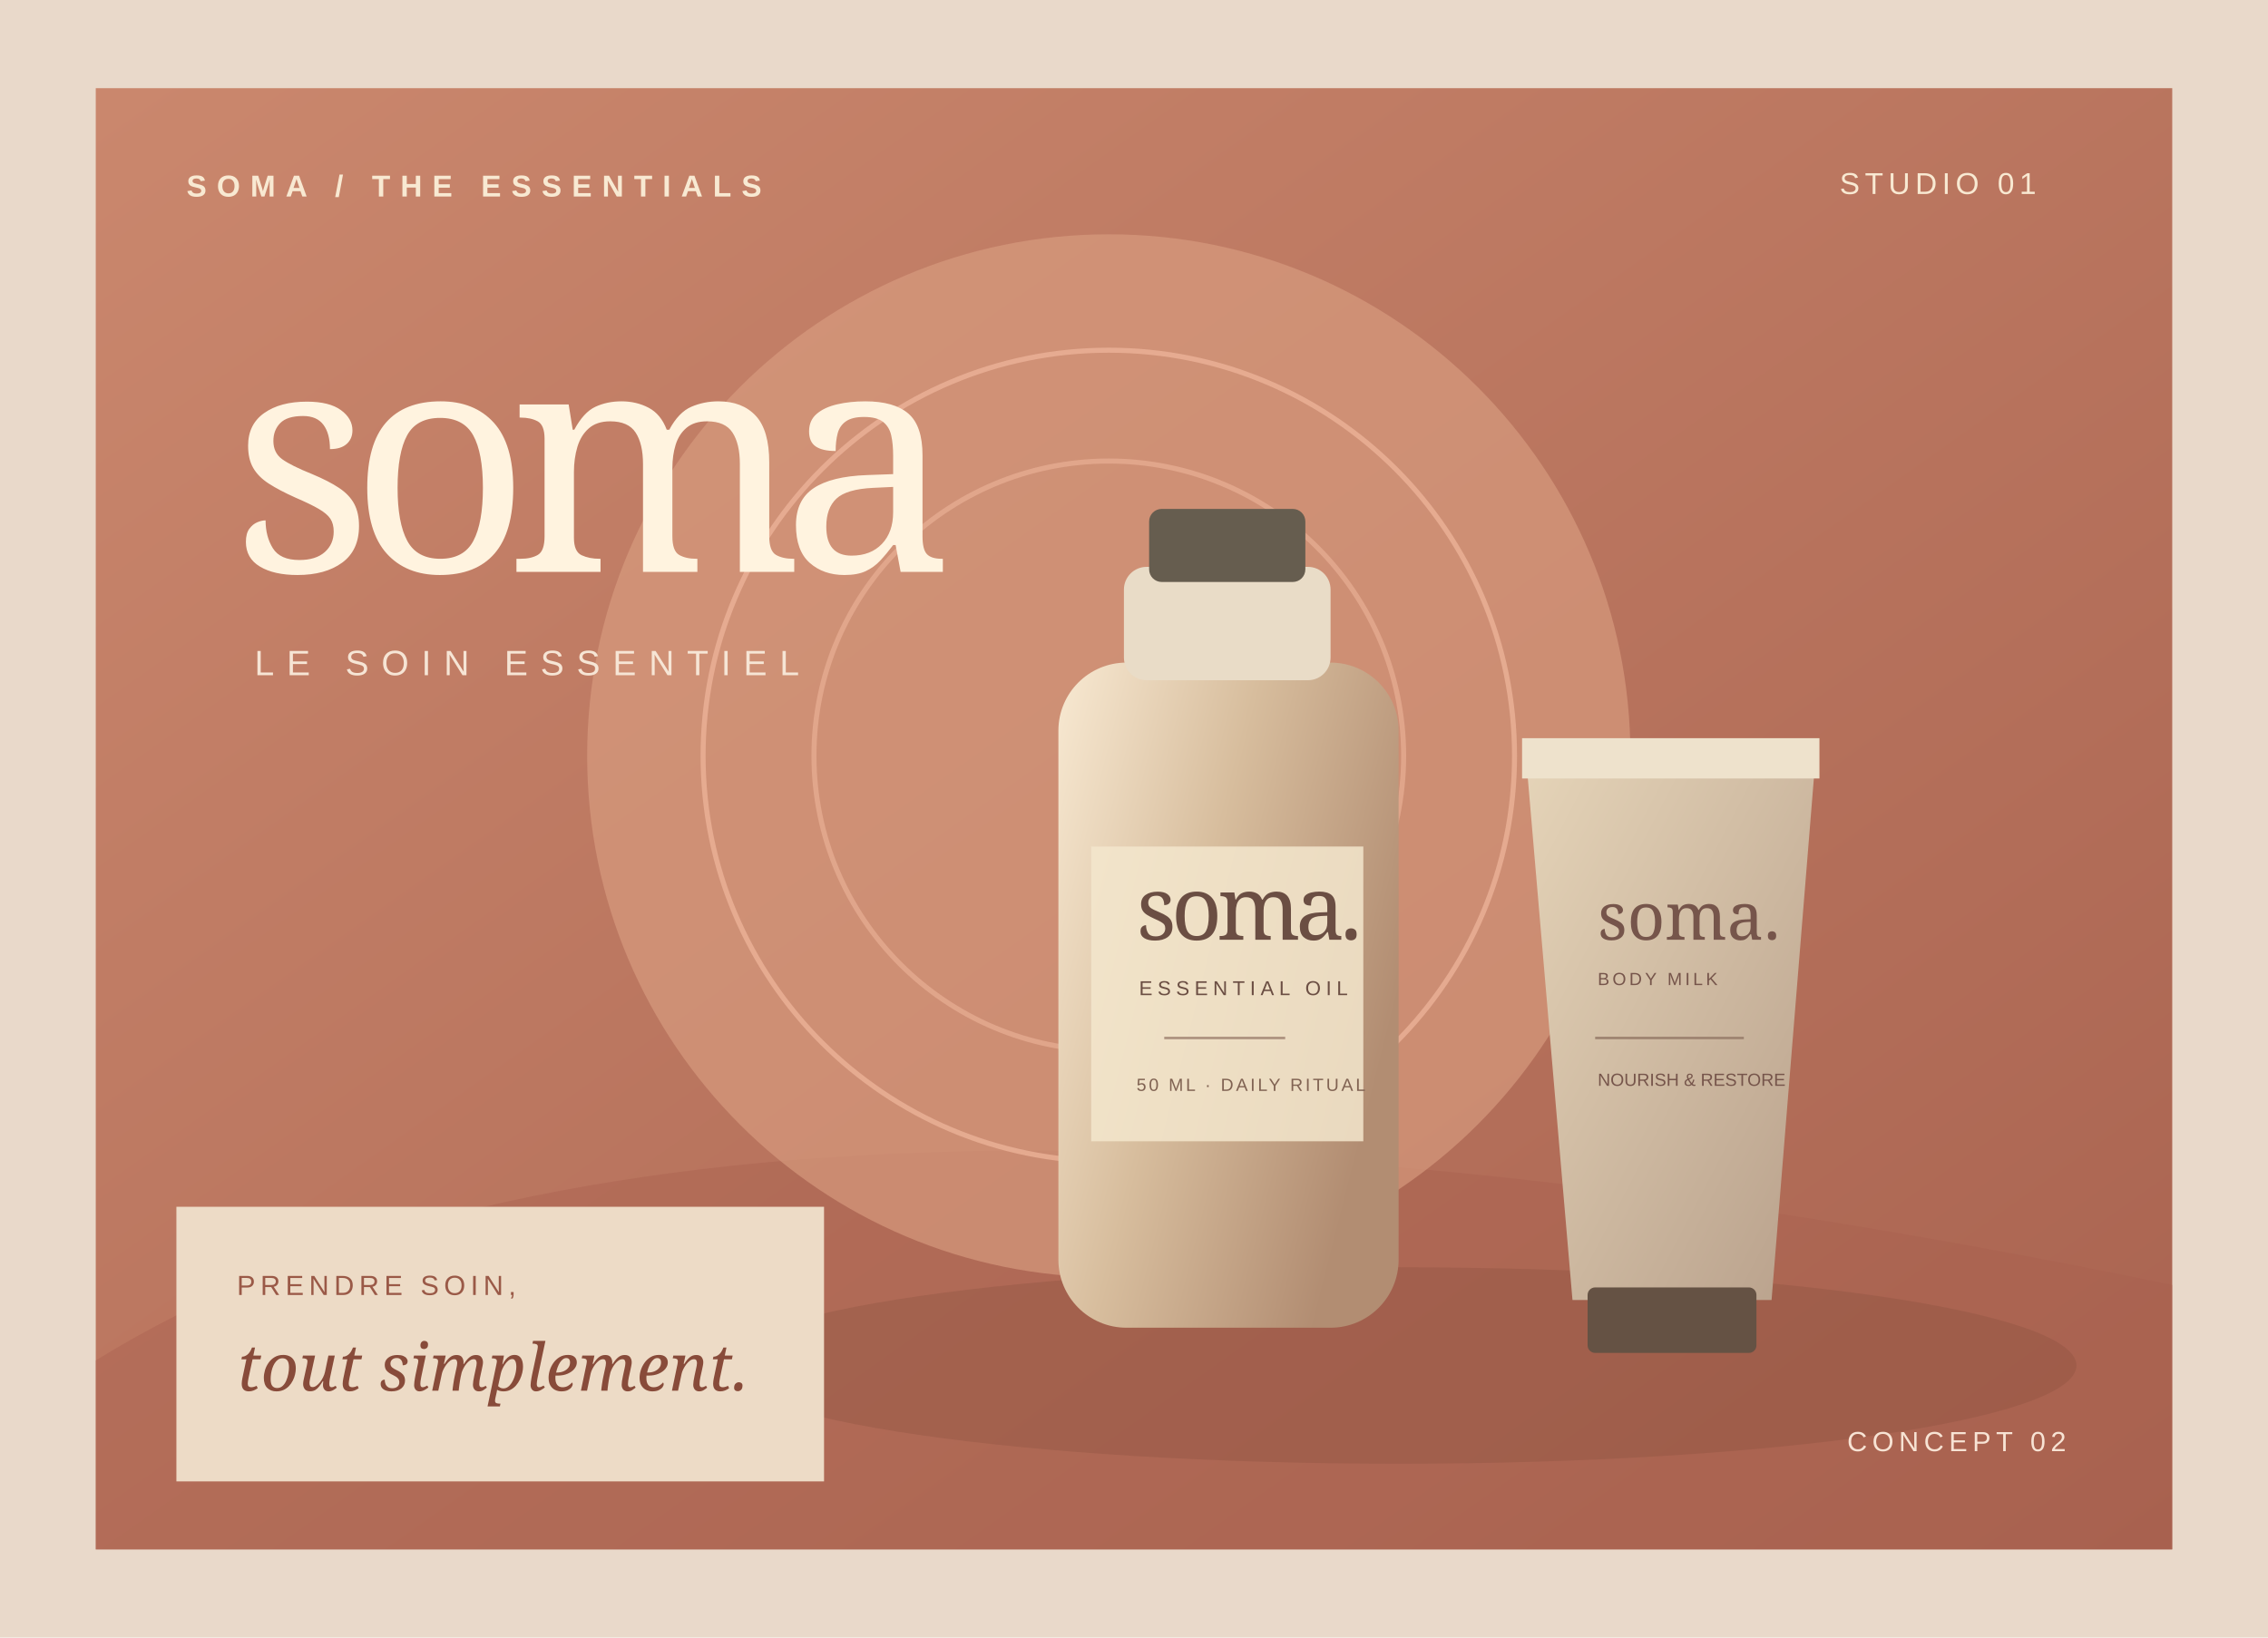
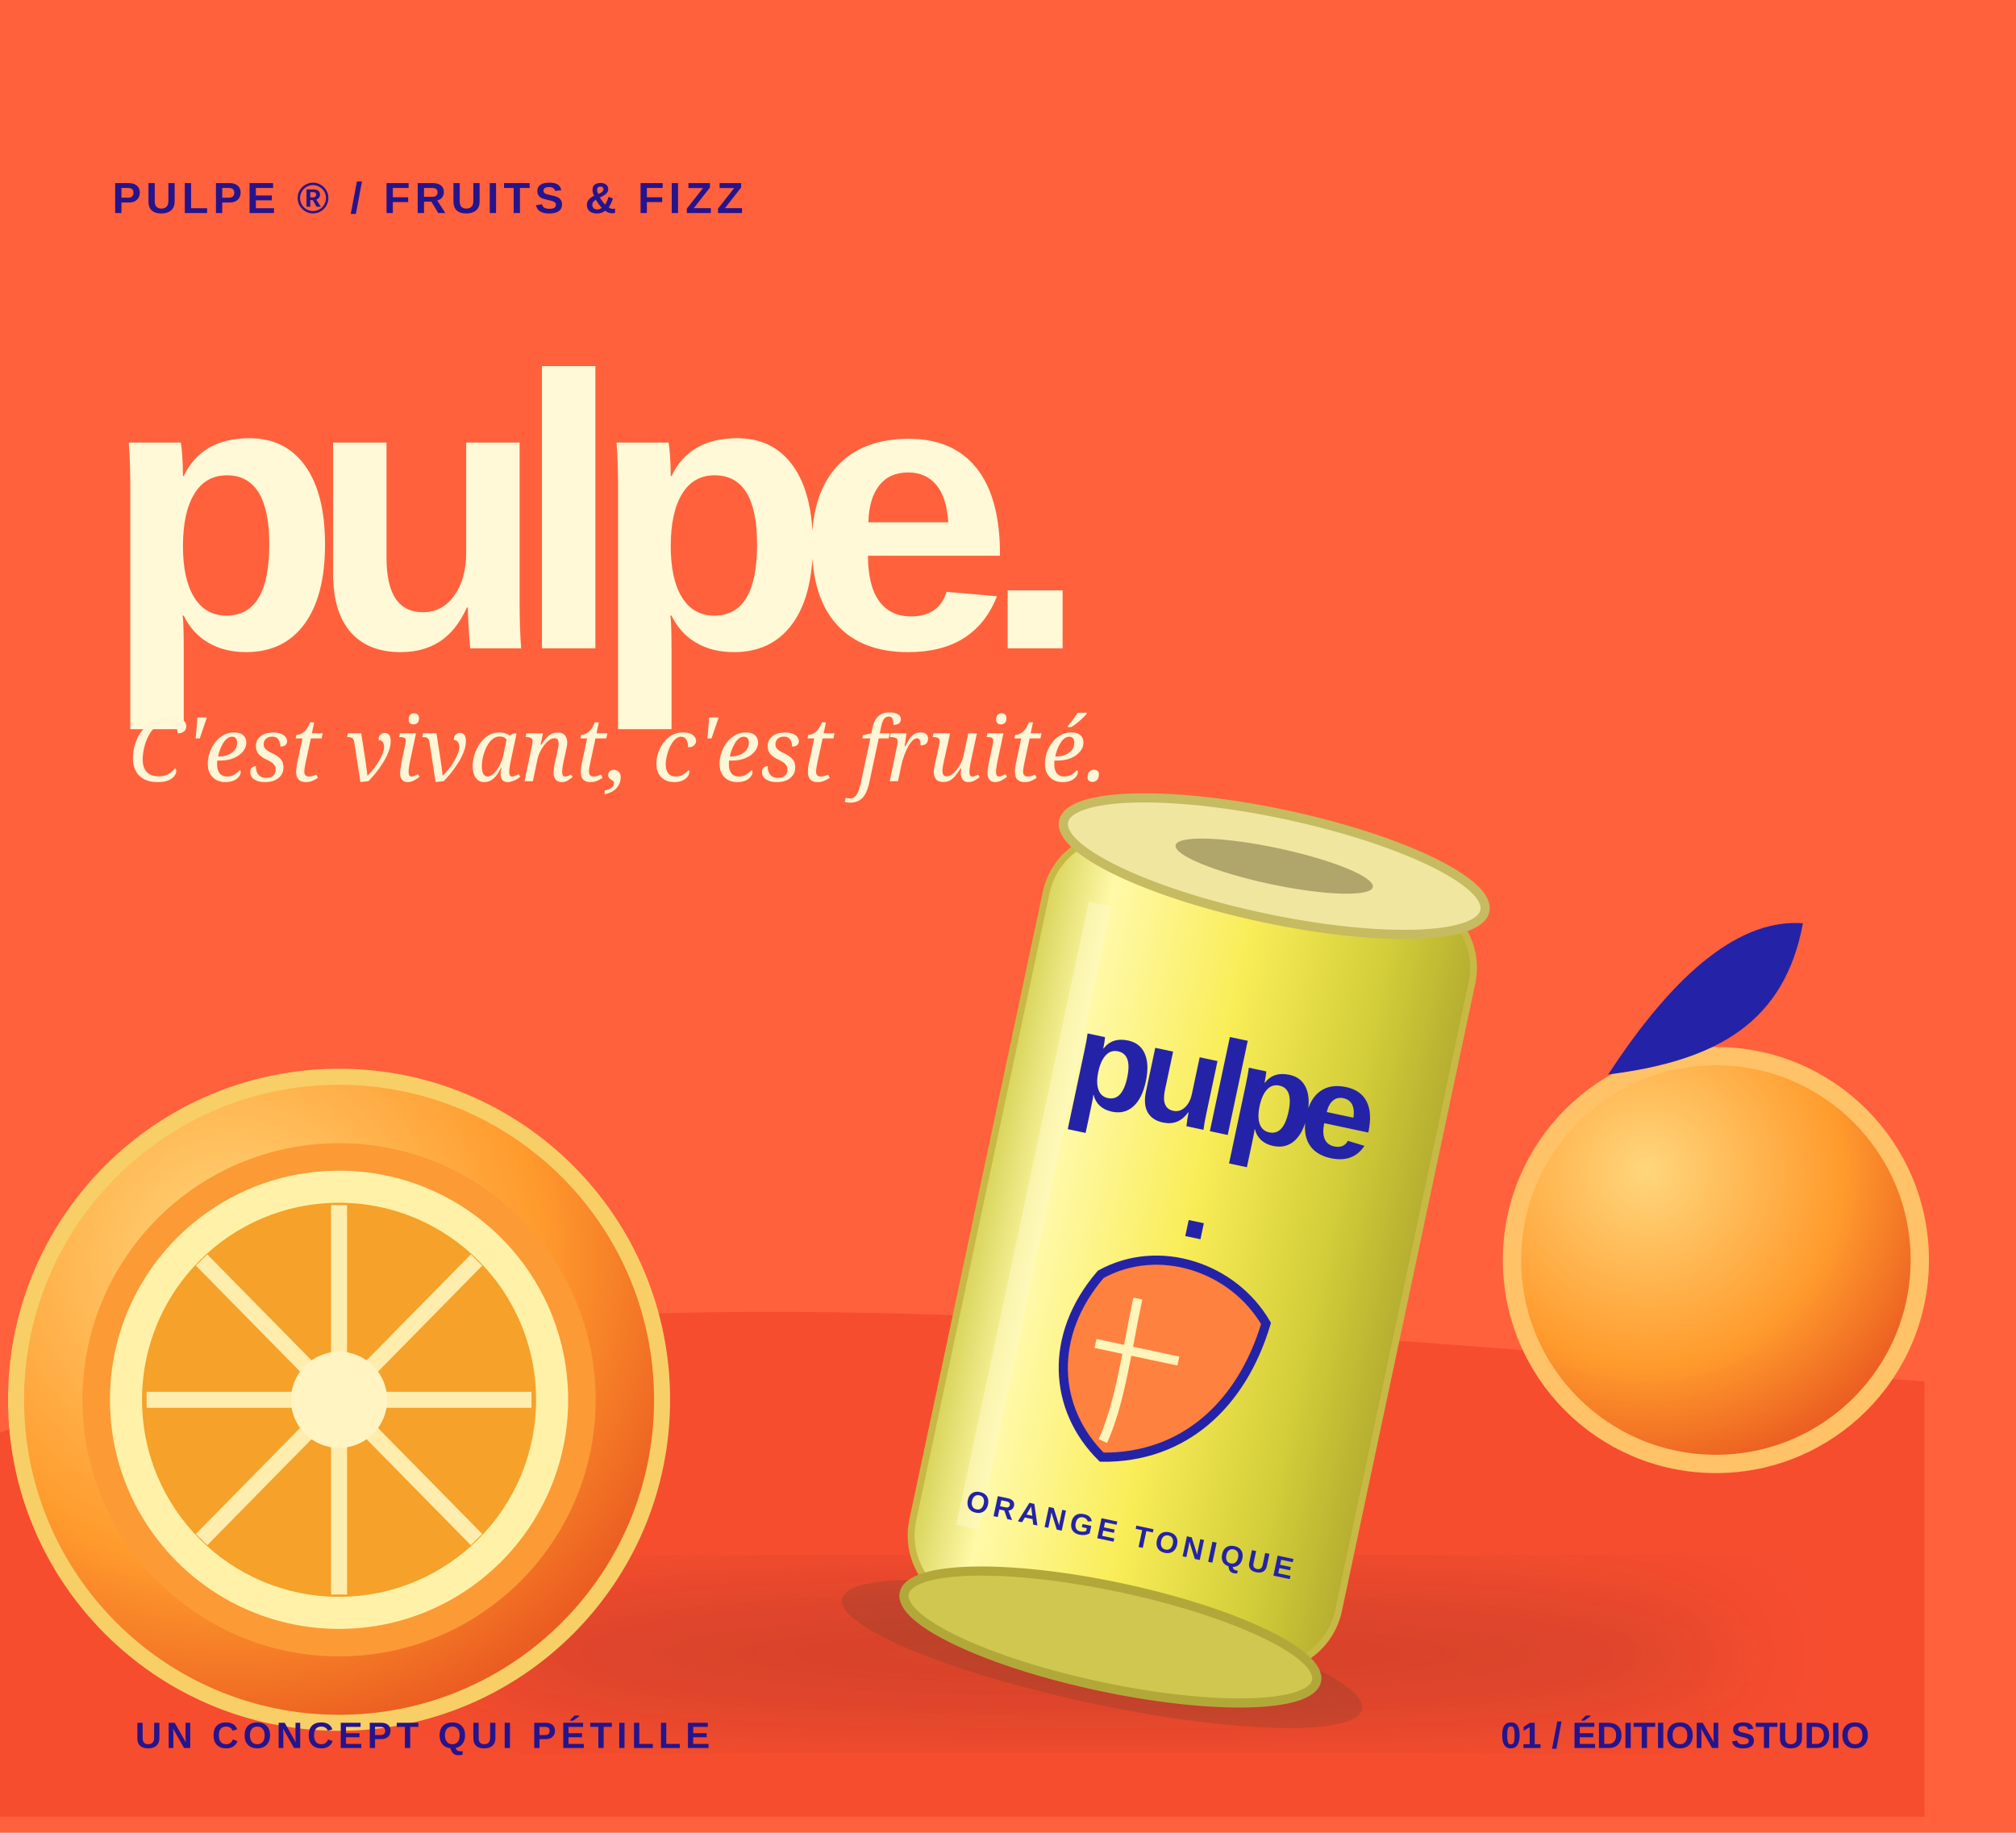
- <svg xmlns="http://www.w3.org/2000/svg" width="900" height="650" viewBox="0 0 900 650" role="img" aria-labelledby="title desc">
+ <svg xmlns="http://www.w3.org/2000/svg" viewBox="0 0 880 800" role="img" aria-labelledby="title desc">
  <defs>
-     <linearGradient id="terracotta" x1="0" y1="0" x2="1" y2="1">
-       <stop stop-color="#ca876d" />
-       <stop offset="1" stop-color="#a96350" />
+     <linearGradient id="can" x1="0" y1="0" x2="1" y2="0">
+       <stop stop-color="#D8D45B" />
+       <stop offset=".15" stop-color="#FFF9A8" />
+       <stop offset=".48" stop-color="#F9ED57" />
+       <stop offset=".8" stop-color="#D2CD39" />
+       <stop offset="1" stop-color="#B6AE30" />
    </linearGradient>
-     <linearGradient id="bottle" x1="0" y1="0" x2="1" y2=".5">
-       <stop stop-color="#f8e9d2" />
-       <stop offset=".48" stop-color="#d7bd9d" />
-       <stop offset="1" stop-color="#b28d72" />
-     </linearGradient>
-     <linearGradient id="tube" x1="0" y1="0" x2="1" y2="1">
-       <stop stop-color="#e6d5b9" />
-       <stop offset="1" stop-color="#b8a08b" />
-     </linearGradient>
+     <radialGradient id="orange" cx=".33" cy=".28" r=".8">
+       <stop stop-color="#FFD67C" />
+       <stop offset=".6" stop-color="#FF9B2D" />
+       <stop offset="1" stop-color="#E8541F" />
+     </radialGradient>
+     <filter id="shade">
+       <feGaussianBlur stdDeviation="21" />
+     </filter>
  </defs>
-   <rect width="900" height="650" fill="#e9d9ca" />
-   <rect x="38" y="35" width="824" height="580" fill="url(#terracotta)" />
-   <path d="M38 540Q280 390 862 510V615H38Z" fill="#a85e4e" opacity=".4" />
-   <g font-family="Arial,sans-serif" fill="#f8e9d2">
-     <text x="74" y="78" font-size="12" font-weight="700" letter-spacing="4">SOMA / THE ESSENTIALS</text>
-     <text x="730" y="77" font-size="12" letter-spacing="2">STUDIO 01</text>
+   <rect width="880" height="800" fill="#FF613C" />
+   <path d="M-40 643c207-100 442-74 880-40v190H0z" fill="#F64D2F" />
+   <text x="49" y="93" font-family="Arial,Helvetica,sans-serif" font-size="19" font-weight="700" fill="#25148C" letter-spacing="2">PULPE ® / FRUITS &amp; FIZZ</text>
+   <text x="45" y="283" font-family="Arial,Helvetica,sans-serif" font-size="170" font-weight="900" fill="#FFF9D7" letter-spacing="-14">pulpe.</text>
+   <text x="56" y="341" font-family="Georgia,serif" font-size="39" font-style="italic" fill="#FFF6D7">C'est vivant, c'est fruité.</text>
+   <ellipse cx="479" cy="722" rx="281" ry="36" fill="#661A19" opacity=".22" filter="url(#shade)" />
+   <circle cx="148" cy="611" r="141" fill="url(#orange)" stroke="#F7CF66" stroke-width="7" />
+   <circle cx="148" cy="611" r="106" fill="#FFF2A8" stroke="#FC9A36" stroke-width="12" />
+   <circle cx="148" cy="611" r="86" fill="#F5A12A" />
+   <g stroke="#FFEDAD" stroke-width="7">
+     <path d="M148 526v170M64 611h168M88 550l120 122M208 550 88 672" />
  </g>
-   <circle cx="440" cy="300" r="207" fill="#d99c80" opacity=".65" />
-   <circle cx="440" cy="300" r="161" fill="none" stroke="#edb49a" opacity=".75" stroke-width="2" />
-   <circle cx="440" cy="300" r="117" fill="none" stroke="#edb49a" opacity=".6" stroke-width="2" />
-   <text x="92" y="227" font-family="Georgia,serif" font-size="124" letter-spacing="-9" fill="#fff3df">soma</text>
-   <text x="101" y="268" font-family="Arial,sans-serif" font-size="14" letter-spacing="5" fill="#f6e5d5">LE SOIN ESSENTIEL</text>
-   <g>
-     <ellipse cx="555" cy="542" rx="269" ry="39" fill="#784534" opacity=".22" />
-     <rect x="420" y="263" width="135" height="264" rx="27" fill="url(#bottle)" />
-     <rect x="446" y="225" width="82" height="45" rx="9" fill="#e9dcc7" />
-     <rect x="456" y="202" width="62" height="29" rx="5" fill="#665d4f" />
-     <rect x="433" y="336" width="108" height="117" fill="#f3e6cd" opacity=".85" />
-     <text x="451" y="373" font-family="Georgia,serif" font-size="35" letter-spacing="-2" fill="#6b4e43">soma.</text>
-     <text x="452" y="395" font-family="Arial,sans-serif" letter-spacing="2" font-size="8" fill="#6b4e43">ESSENTIAL OIL</text>
-     <path d="M462 412H510" stroke="#ae9380" />
-     <text x="451" y="433" font-family="Arial,sans-serif" letter-spacing="1" font-size="7" fill="#806252">50 ML · DAILY RITUAL</text>
-     <path d="M605 294H721L703 516H624Z" fill="url(#tube)" />
-     <path d="M604 293H722V309H604Z" fill="#eee2cc" />
-     <rect x="630" y="511" width="67" height="26" rx="3" fill="#655244" />
-     <text x="634" y="373" font-family="Georgia,serif" font-size="26" fill="#76554b">soma.</text>
-     <text x="634" y="391" font-family="Arial,sans-serif" font-size="7" letter-spacing="1.2" fill="#76554b">BODY MILK</text>
-     <path d="M633 412H692" stroke="#9e8471" />
-     <text x="634" y="431" font-family="Arial,sans-serif" font-size="7" fill="#76554b">NOURISH &amp; RESTORE</text>
+   <circle cx="148" cy="611" r="21" fill="#FFF4C2" />
+   <g transform="translate(360 335) rotate(12 166 190)">
+     <ellipse cx="163" cy="392" rx="116" ry="22" fill="#66372E" opacity=".23" />
+     <rect x="70" y="40" width="190" height="344" rx="32" fill="url(#can)" stroke="#C8B846" stroke-width="3" />
+     <ellipse cx="165" cy="40" rx="94" ry="23" fill="#F0E6A0" stroke="#C6BB61" stroke-width="4" />
+     <ellipse cx="165" cy="40" rx="44" ry="8" fill="#B0A66B" />
+     <ellipse cx="165" cy="384" rx="92" ry="22" fill="#D0C750" stroke="#B2A83A" stroke-width="4" />
+     <path d="M89 72h10v278H89z" fill="#FFF9CA" opacity=".5" />
+     <text x="164" y="159" text-anchor="middle" fill="#2423A7" font-family="Arial,Helvetica,sans-serif" font-size="58" font-weight="900" letter-spacing="-5">pulpe</text>
+     <text x="164" y="206" text-anchor="middle" fill="#2423A7" font-family="Arial,Helvetica,sans-serif" font-size="48" font-weight="900">.</text>
+     <path d="M128 230c22-19 56-15 75 6-3 37-23 65-58 72-25-16-34-47-17-78z" fill="#FF8140" stroke="#2423A7" stroke-width="4" />
+     <path d="M146 237c0 23 2 46-2 64M132 260h37" stroke="#FFF5BA" stroke-width="4" />
+     <text x="164" y="343" text-anchor="middle" font-family="Arial,Helvetica,sans-serif" font-size="13" font-weight="900" fill="#2423A7" letter-spacing="2">ORANGE TONIQUE</text>
  </g>
-   <rect x="70" y="479" width="257" height="109" fill="#eddbc6" />
-   <text x="94" y="514" fill="#9a5947" font-family="Arial,sans-serif" font-size="11" letter-spacing="2">PRENDRE SOIN,</text>
-   <text x="94" y="552" fill="#884b3a" font-family="Georgia,serif" font-size="26" font-style="italic">tout simplement.</text>
-   <text x="733" y="576" fill="#f7e3d4" font-family="Arial,sans-serif" font-size="11" letter-spacing="2">CONCEPT 02</text>
+   <circle cx="749" cy="550" r="89" fill="url(#orange)" stroke="#FFC267" stroke-width="8" />
+   <path d="M702 469q45-69 85-66c-8 43-37 60-85 66" fill="#2423A7" />
+   <g font-family="Arial,Helvetica,sans-serif" font-weight="800" fill="#25148C">
+     <text x="59" y="763" font-size="16" letter-spacing="2">UN CONCEPT QUI PÉTILLE</text>
+     <text x="816" y="763" font-size="16" text-anchor="end">01 / ÉDITION STUDIO</text>
+   </g>
</svg>
